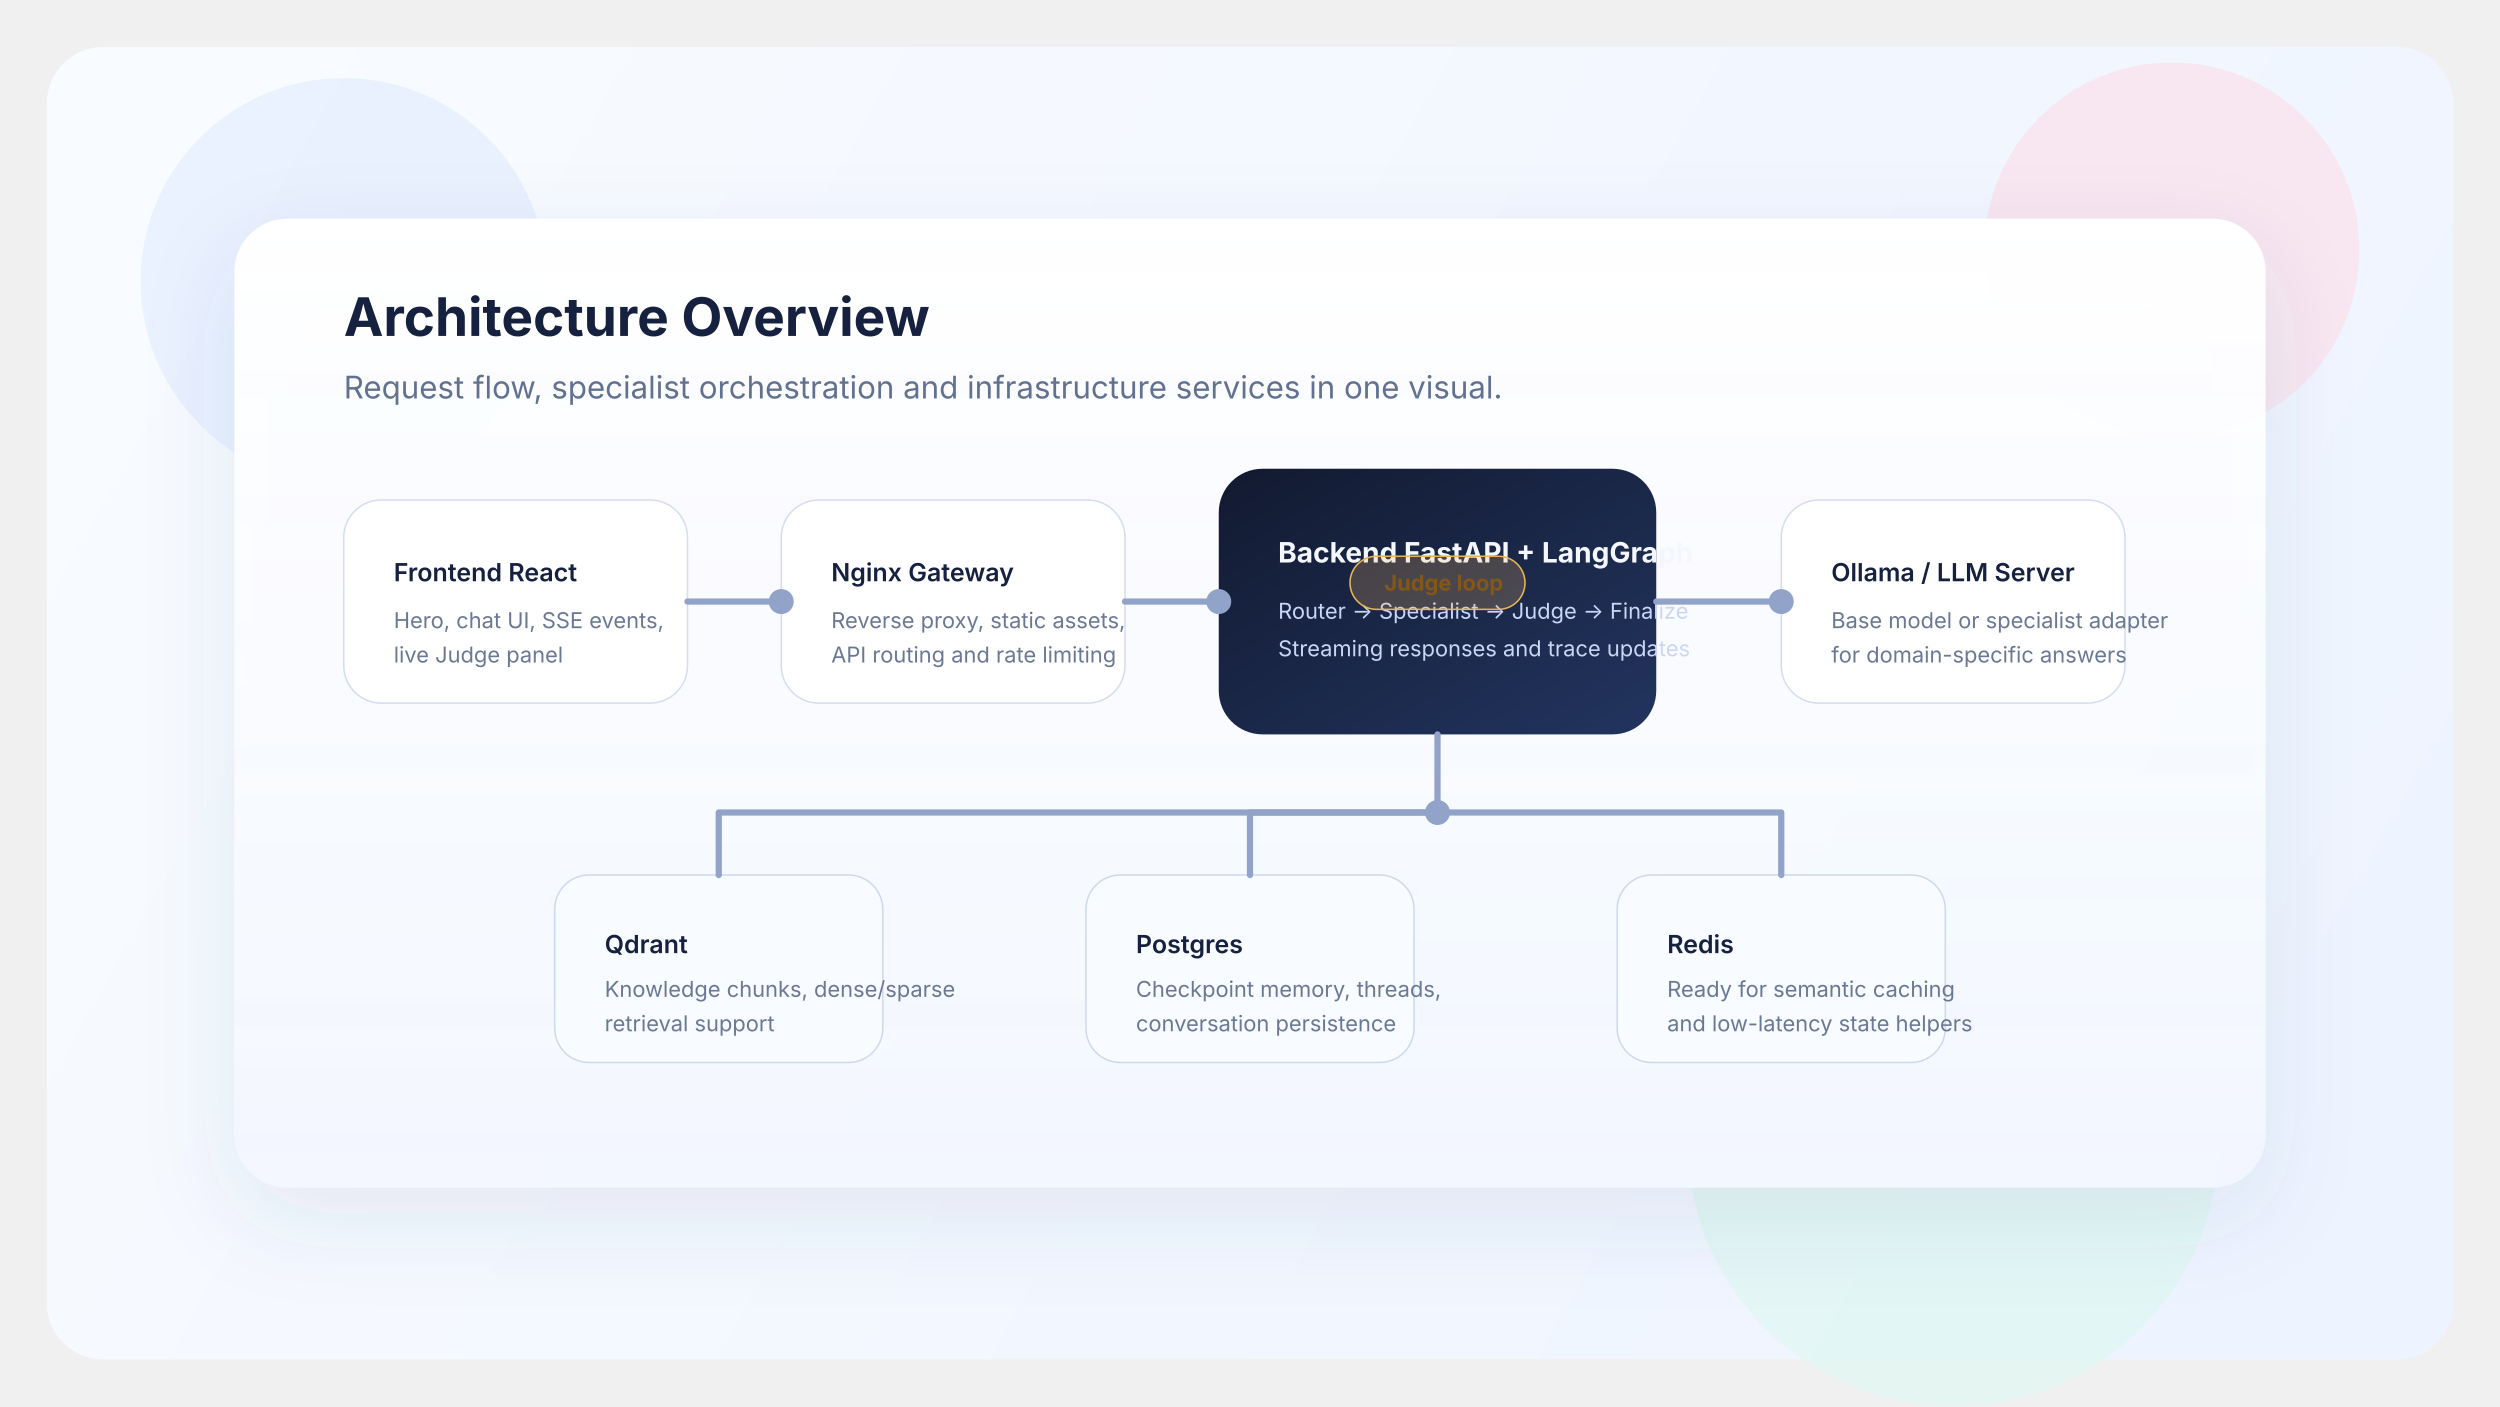
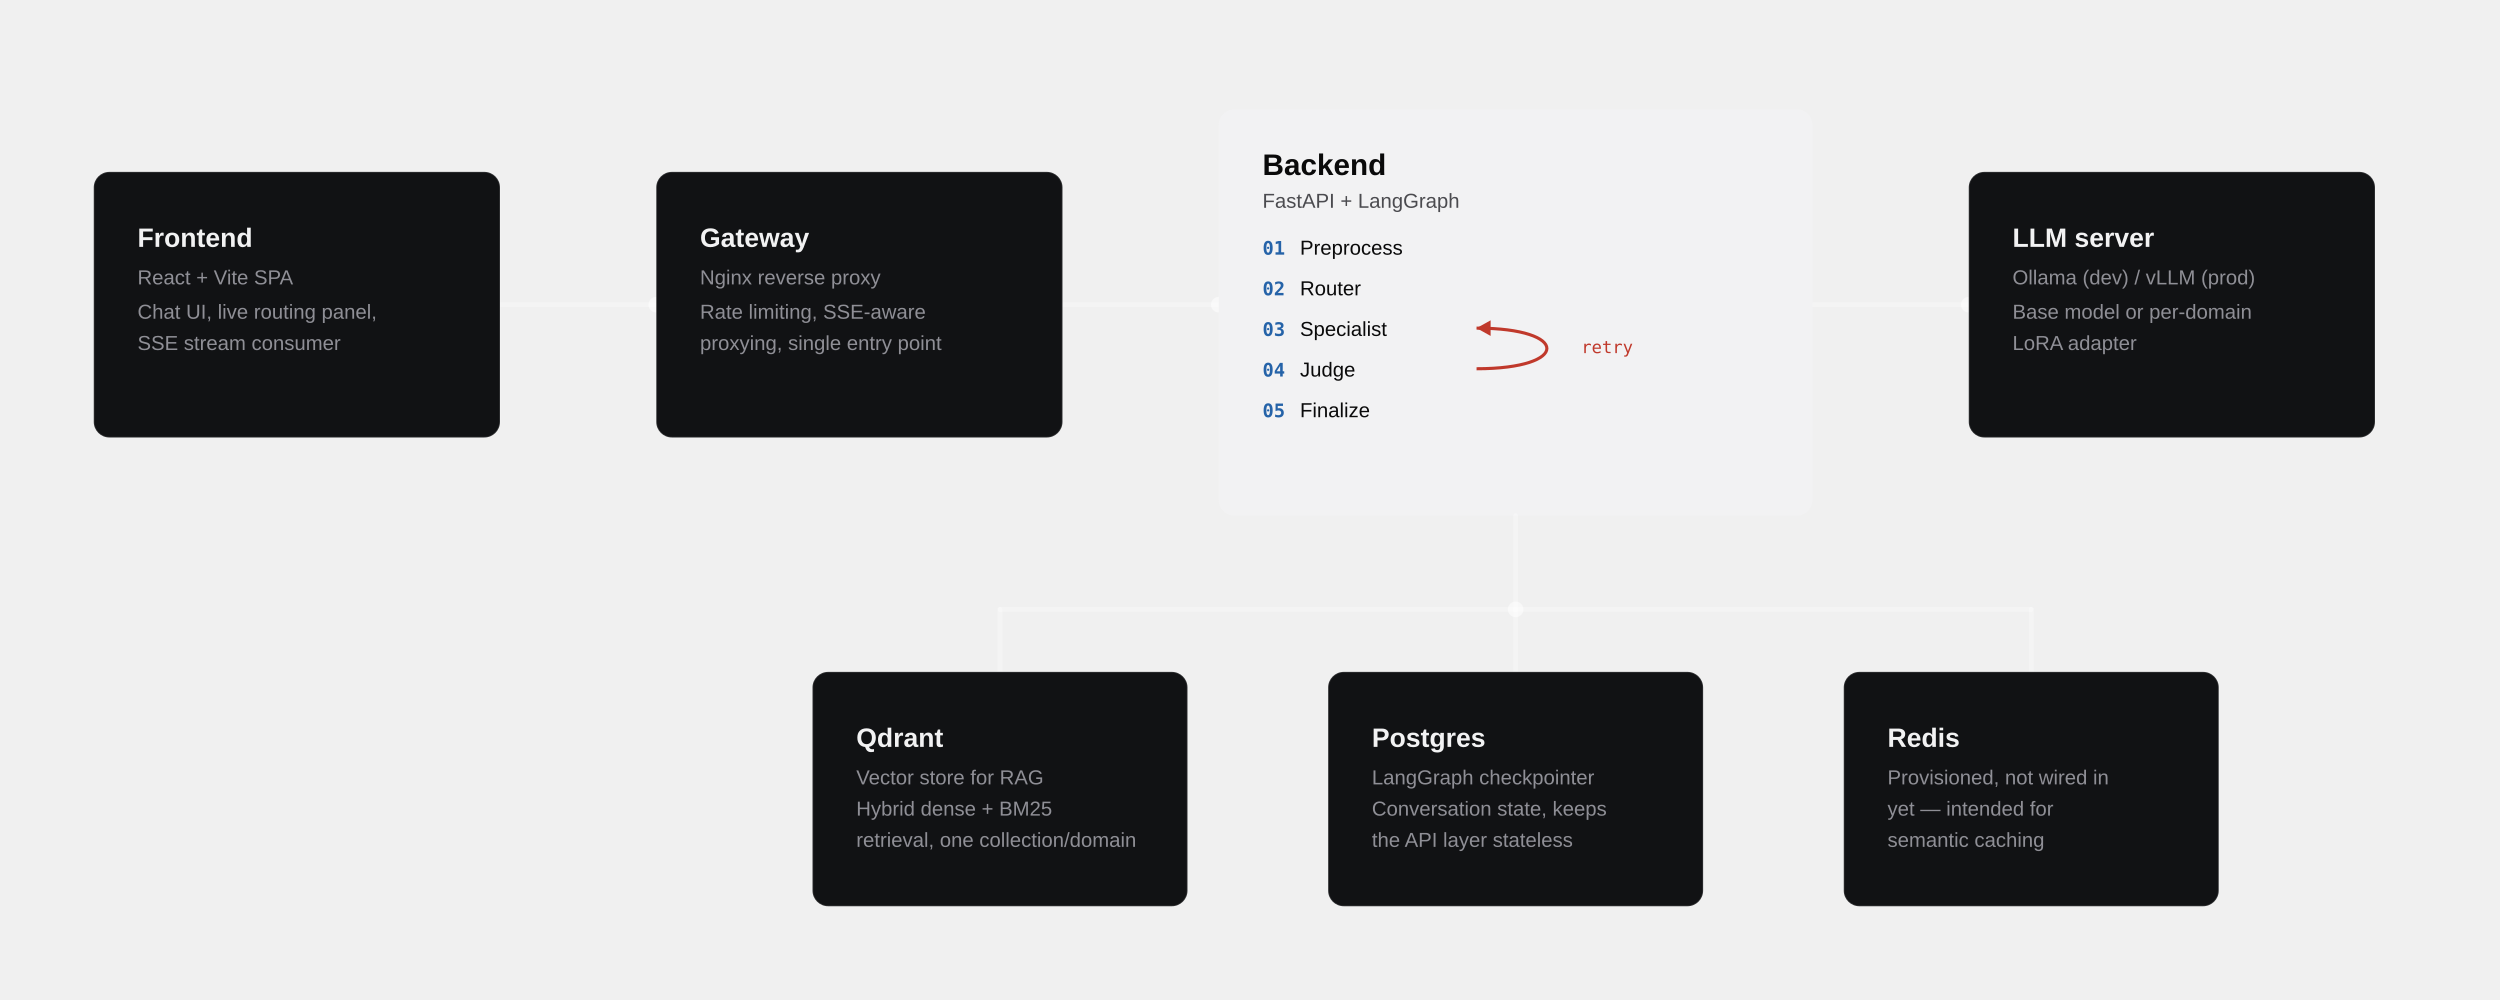
- <svg xmlns="http://www.w3.org/2000/svg" width="1600" height="900" viewBox="0 0 1600 900" fill="none">
-   <defs>
-     <linearGradient id="bg" x1="120" y1="70" x2="1450" y2="820" gradientUnits="userSpaceOnUse">
-       <stop stop-color="#F8FBFF" />
-       <stop offset="1" stop-color="#EEF4FF" />
-     </linearGradient>
-     <linearGradient id="card" x1="0" y1="0" x2="0" y2="1">
-       <stop stop-color="#FFFFFF" stop-opacity="0.98" />
-       <stop offset="1" stop-color="#F3F7FF" stop-opacity="0.95" />
-     </linearGradient>
-     <linearGradient id="dark" x1="0" y1="0" x2="1" y2="1">
-       <stop stop-color="#121A30" />
-       <stop offset="1" stop-color="#22345F" />
-     </linearGradient>
-     <filter id="shadow" x="0" y="0" width="1600" height="900" filterUnits="userSpaceOnUse" color-interpolation-filters="sRGB">
-       <feDropShadow dx="0" dy="20" stdDeviation="30" flood-color="#2F4A7A" flood-opacity="0.10" />
-     </filter>
-   </defs>
-   <rect x="30" y="30" width="1540" height="840" rx="36" fill="url(#bg)" />
-   <circle cx="220" cy="180" r="130" fill="#DDE8FF" fill-opacity="0.55" />
-   <circle cx="1390" cy="160" r="120" fill="#FBE2EC" fill-opacity="0.7" />
-   <circle cx="1250" cy="730" r="170" fill="#DFF7F2" fill-opacity="0.7" />
-   <g filter="url(#shadow)">
-     <rect x="150" y="140" width="1300" height="620" rx="34" fill="url(#card)" />
-   </g>
-   <text x="220" y="215" fill="#16213F" font-family="Inter, Arial, sans-serif" font-size="34" font-weight="700">Architecture Overview</text>
-   <text x="220" y="255" fill="#617190" font-family="Inter, Arial, sans-serif" font-size="20">Request flow, specialist orchestration and infrastructure services in one visual.</text>
-   <rect x="220" y="320" width="220" height="130" rx="24" fill="#FFFFFF" stroke="#D5DDF0" />
-   <text x="252" y="372" fill="#16213F" font-family="Inter, Arial, sans-serif" font-size="16" font-weight="600">Frontend React</text>
-   <text x="252" y="402" fill="#6A7894" font-family="Inter, Arial, sans-serif" font-size="14">Hero, chat UI, SSE events,</text>
-   <text x="252" y="424" fill="#6A7894" font-family="Inter, Arial, sans-serif" font-size="14">live Judge panel</text>
-   <rect x="500" y="320" width="220" height="130" rx="24" fill="#FFFFFF" stroke="#D5DDF0" />
-   <text x="532" y="372" fill="#16213F" font-family="Inter, Arial, sans-serif" font-size="16" font-weight="600">Nginx Gateway</text>
-   <text x="532" y="402" fill="#6A7894" font-family="Inter, Arial, sans-serif" font-size="14">Reverse proxy, static assets,</text>
-   <text x="532" y="424" fill="#6A7894" font-family="Inter, Arial, sans-serif" font-size="14">API routing and rate limiting</text>
-   <rect x="780" y="300" width="280" height="170" rx="28" fill="url(#dark)" />
-   <text x="818" y="360" fill="#F4F7FF" font-family="Inter, Arial, sans-serif" font-size="18" font-weight="700">Backend FastAPI + LangGraph</text>
-   <text x="818" y="396" fill="#CAD6F5" font-family="Inter, Arial, sans-serif" font-size="14">Router → Specialist → Judge → Finalize</text>
-   <text x="818" y="420" fill="#CAD6F5" font-family="Inter, Arial, sans-serif" font-size="14">Streaming responses and trace updates</text>
-   <rect x="1140" y="320" width="220" height="130" rx="24" fill="#FFFFFF" stroke="#D5DDF0" />
-   <text x="1172" y="372" fill="#16213F" font-family="Inter, Arial, sans-serif" font-size="16" font-weight="600">Ollama / LLM Server</text>
-   <text x="1172" y="402" fill="#6A7894" font-family="Inter, Arial, sans-serif" font-size="14">Base model or specialist adapter</text>
-   <text x="1172" y="424" fill="#6A7894" font-family="Inter, Arial, sans-serif" font-size="14">for domain-specific answers</text>
-   <rect x="355" y="560" width="210" height="120" rx="22" fill="#F8FBFF" stroke="#CFD9EE" />
-   <text x="387" y="610" fill="#16213F" font-family="Inter, Arial, sans-serif" font-size="16" font-weight="600">Qdrant</text>
-   <text x="387" y="638" fill="#6A7894" font-family="Inter, Arial, sans-serif" font-size="14">Knowledge chunks, dense/sparse</text>
-   <text x="387" y="660" fill="#6A7894" font-family="Inter, Arial, sans-serif" font-size="14">retrieval support</text>
-   <rect x="695" y="560" width="210" height="120" rx="22" fill="#F8FBFF" stroke="#CFD9EE" />
-   <text x="727" y="610" fill="#16213F" font-family="Inter, Arial, sans-serif" font-size="16" font-weight="600">Postgres</text>
-   <text x="727" y="638" fill="#6A7894" font-family="Inter, Arial, sans-serif" font-size="14">Checkpoint memory, threads,</text>
-   <text x="727" y="660" fill="#6A7894" font-family="Inter, Arial, sans-serif" font-size="14">conversation persistence</text>
-   <rect x="1035" y="560" width="210" height="120" rx="22" fill="#F8FBFF" stroke="#CFD9EE" />
-   <text x="1067" y="610" fill="#16213F" font-family="Inter, Arial, sans-serif" font-size="16" font-weight="600">Redis</text>
-   <text x="1067" y="638" fill="#6A7894" font-family="Inter, Arial, sans-serif" font-size="14">Ready for semantic caching</text>
-   <text x="1067" y="660" fill="#6A7894" font-family="Inter, Arial, sans-serif" font-size="14">and low-latency state helpers</text>
-   <path d="M440 385H500" stroke="#91A3C9" stroke-width="4" stroke-linecap="round" />
-   <path d="M720 385H780" stroke="#91A3C9" stroke-width="4" stroke-linecap="round" />
-   <path d="M1060 385H1140" stroke="#91A3C9" stroke-width="4" stroke-linecap="round" />
-   <path d="M920 470V520" stroke="#91A3C9" stroke-width="4" stroke-linecap="round" />
-   <path d="M920 520H460V560" stroke="#91A3C9" stroke-width="4" stroke-linecap="round" stroke-linejoin="round" />
-   <path d="M920 520H800V560" stroke="#91A3C9" stroke-width="4" stroke-linecap="round" stroke-linejoin="round" />
-   <path d="M920 520H1140V560" stroke="#91A3C9" stroke-width="4" stroke-linecap="round" stroke-linejoin="round" />
-   <circle cx="920" cy="520" r="8" fill="#91A3C9" />
-   <circle cx="500" cy="385" r="8" fill="#91A3C9" />
-   <circle cx="780" cy="385" r="8" fill="#91A3C9" />
-   <circle cx="1140" cy="385" r="8" fill="#91A3C9" />
-   <rect x="864" y="356" width="112" height="34" rx="17" fill="#F4B860" fill-opacity="0.22" stroke="#E9B457" />
-   <text x="886" y="378" fill="#83561A" font-family="Inter, Arial, sans-serif" font-size="14" font-weight="700">Judge loop</text>
+ <svg xmlns="http://www.w3.org/2000/svg" width="1600" height="640" viewBox="0 0 1600 640" fill="none" role="img" aria-labelledby="archTitle archDesc">
+   <path d="M320 195H420" stroke="rgba(255,255,255,0.3)" stroke-width="3" stroke-linecap="round" />
+   <path d="M680 195H780" stroke="rgba(255,255,255,0.3)" stroke-width="3" stroke-linecap="round" />
+   <path d="M1160 195H1260" stroke="rgba(255,255,255,0.3)" stroke-width="3" stroke-linecap="round" />
+   <circle cx="420" cy="195" r="5" fill="rgba(255,255,255,0.5)" />
+   <circle cx="780" cy="195" r="5" fill="rgba(255,255,255,0.5)" />
+   <circle cx="1260" cy="195" r="5" fill="rgba(255,255,255,0.5)" />
+   <rect x="60" y="110" width="260" height="170" rx="10" fill="#111214" stroke="rgba(255,255,255,0.14)" />
+   <text x="88" y="158" fill="#f2f2f3" font-family="Space Grotesk, Arial, sans-serif" font-size="17" font-weight="700">Frontend</text>
+   <text x="88" y="182" fill="#8f8f96" font-family="Manrope, Arial, sans-serif" font-size="13">React + Vite SPA</text>
+   <text x="88" y="204" fill="#8f8f96" font-family="Manrope, Arial, sans-serif" font-size="13">Chat UI, live routing panel,</text>
+   <text x="88" y="224" fill="#8f8f96" font-family="Manrope, Arial, sans-serif" font-size="13">SSE stream consumer</text>
+   <rect x="420" y="110" width="260" height="170" rx="10" fill="#111214" stroke="rgba(255,255,255,0.14)" />
+   <text x="448" y="158" fill="#f2f2f3" font-family="Space Grotesk, Arial, sans-serif" font-size="17" font-weight="700">Gateway</text>
+   <text x="448" y="182" fill="#8f8f96" font-family="Manrope, Arial, sans-serif" font-size="13">Nginx reverse proxy</text>
+   <text x="448" y="204" fill="#8f8f96" font-family="Manrope, Arial, sans-serif" font-size="13">Rate limiting, SSE-aware</text>
+   <text x="448" y="224" fill="#8f8f96" font-family="Manrope, Arial, sans-serif" font-size="13">proxying, single entry point</text>
+   <rect x="780" y="70" width="380" height="260" rx="10" fill="#f2f2f3" />
+   <text x="808" y="112" fill="#0a0a0a" font-family="Space Grotesk, Arial, sans-serif" font-size="19" font-weight="700">Backend</text>
+   <text x="808" y="133" fill="#4b4b4f" font-family="Manrope, Arial, sans-serif" font-size="13">FastAPI + LangGraph</text>
+   <text x="808" y="163" fill="#2563a8" font-family="JetBrains Mono, Consolas, monospace" font-size="12" font-weight="700">01</text>
+   <text x="832" y="163" fill="#0a0a0a" font-family="Manrope, Arial, sans-serif" font-size="13">Preprocess</text>
+   <text x="808" y="189" fill="#2563a8" font-family="JetBrains Mono, Consolas, monospace" font-size="12" font-weight="700">02</text>
+   <text x="832" y="189" fill="#0a0a0a" font-family="Manrope, Arial, sans-serif" font-size="13">Router</text>
+   <text x="808" y="215" fill="#2563a8" font-family="JetBrains Mono, Consolas, monospace" font-size="12" font-weight="700">03</text>
+   <text x="832" y="215" fill="#0a0a0a" font-family="Manrope, Arial, sans-serif" font-size="13">Specialist</text>
+   <text x="808" y="241" fill="#2563a8" font-family="JetBrains Mono, Consolas, monospace" font-size="12" font-weight="700">04</text>
+   <text x="832" y="241" fill="#0a0a0a" font-family="Manrope, Arial, sans-serif" font-size="13">Judge</text>
+   <text x="808" y="267" fill="#2563a8" font-family="JetBrains Mono, Consolas, monospace" font-size="12" font-weight="700">05</text>
+   <text x="832" y="267" fill="#0a0a0a" font-family="Manrope, Arial, sans-serif" font-size="13">Finalize</text>
+   <path d="M945 236 C1005 236 1005 210 945 210" stroke="#c0392b" stroke-width="2" fill="none" />
+   <polygon points="945,210 954,205 954,215" fill="#c0392b" />
+   <text x="1012" y="226" fill="#c0392b" font-family="JetBrains Mono, Consolas, monospace" font-size="11">retry</text>
+   <rect x="1260" y="110" width="260" height="170" rx="10" fill="#111214" stroke="rgba(255,255,255,0.14)" />
+   <text x="1288" y="158" fill="#f2f2f3" font-family="Space Grotesk, Arial, sans-serif" font-size="17" font-weight="700">LLM server</text>
+   <text x="1288" y="182" fill="#8f8f96" font-family="Manrope, Arial, sans-serif" font-size="13">Ollama (dev) / vLLM (prod)</text>
+   <text x="1288" y="204" fill="#8f8f96" font-family="Manrope, Arial, sans-serif" font-size="13">Base model or per-domain</text>
+   <text x="1288" y="224" fill="#8f8f96" font-family="Manrope, Arial, sans-serif" font-size="13">LoRA adapter</text>
+   <path d="M970 330V390" stroke="rgba(255,255,255,0.3)" stroke-width="3" stroke-linecap="round" />
+   <path d="M640 390H1300" stroke="rgba(255,255,255,0.3)" stroke-width="3" stroke-linecap="round" stroke-linejoin="round" />
+   <path d="M640 390V430" stroke="rgba(255,255,255,0.3)" stroke-width="3" stroke-linecap="round" />
+   <path d="M970 390V430" stroke="rgba(255,255,255,0.3)" stroke-width="3" stroke-linecap="round" />
+   <path d="M1300 390V430" stroke="rgba(255,255,255,0.3)" stroke-width="3" stroke-linecap="round" />
+   <circle cx="970" cy="390" r="5" fill="rgba(255,255,255,0.5)" />
+   <rect x="520" y="430" width="240" height="150" rx="10" fill="#111214" stroke="rgba(255,255,255,0.14)" />
+   <text x="548" y="478" fill="#f2f2f3" font-family="Space Grotesk, Arial, sans-serif" font-size="17" font-weight="700">Qdrant</text>
+   <text x="548" y="502" fill="#8f8f96" font-family="Manrope, Arial, sans-serif" font-size="13">Vector store for RAG</text>
+   <text x="548" y="522" fill="#8f8f96" font-family="Manrope, Arial, sans-serif" font-size="13">Hybrid dense + BM25</text>
+   <text x="548" y="542" fill="#8f8f96" font-family="Manrope, Arial, sans-serif" font-size="13">retrieval, one collection/domain</text>
+   <rect x="850" y="430" width="240" height="150" rx="10" fill="#111214" stroke="rgba(255,255,255,0.14)" />
+   <text x="878" y="478" fill="#f2f2f3" font-family="Space Grotesk, Arial, sans-serif" font-size="17" font-weight="700">Postgres</text>
+   <text x="878" y="502" fill="#8f8f96" font-family="Manrope, Arial, sans-serif" font-size="13">LangGraph checkpointer</text>
+   <text x="878" y="522" fill="#8f8f96" font-family="Manrope, Arial, sans-serif" font-size="13">Conversation state, keeps</text>
+   <text x="878" y="542" fill="#8f8f96" font-family="Manrope, Arial, sans-serif" font-size="13">the API layer stateless</text>
+   <rect x="1180" y="430" width="240" height="150" rx="10" fill="#111214" stroke="rgba(255,255,255,0.14)" />
+   <text x="1208" y="478" fill="#f2f2f3" font-family="Space Grotesk, Arial, sans-serif" font-size="17" font-weight="700">Redis</text>
+   <text x="1208" y="502" fill="#8f8f96" font-family="Manrope, Arial, sans-serif" font-size="13">Provisioned, not wired in</text>
+   <text x="1208" y="522" fill="#8f8f96" font-family="Manrope, Arial, sans-serif" font-size="13">yet — intended for</text>
+   <text x="1208" y="542" fill="#8f8f96" font-family="Manrope, Arial, sans-serif" font-size="13">semantic caching</text>
</svg>
